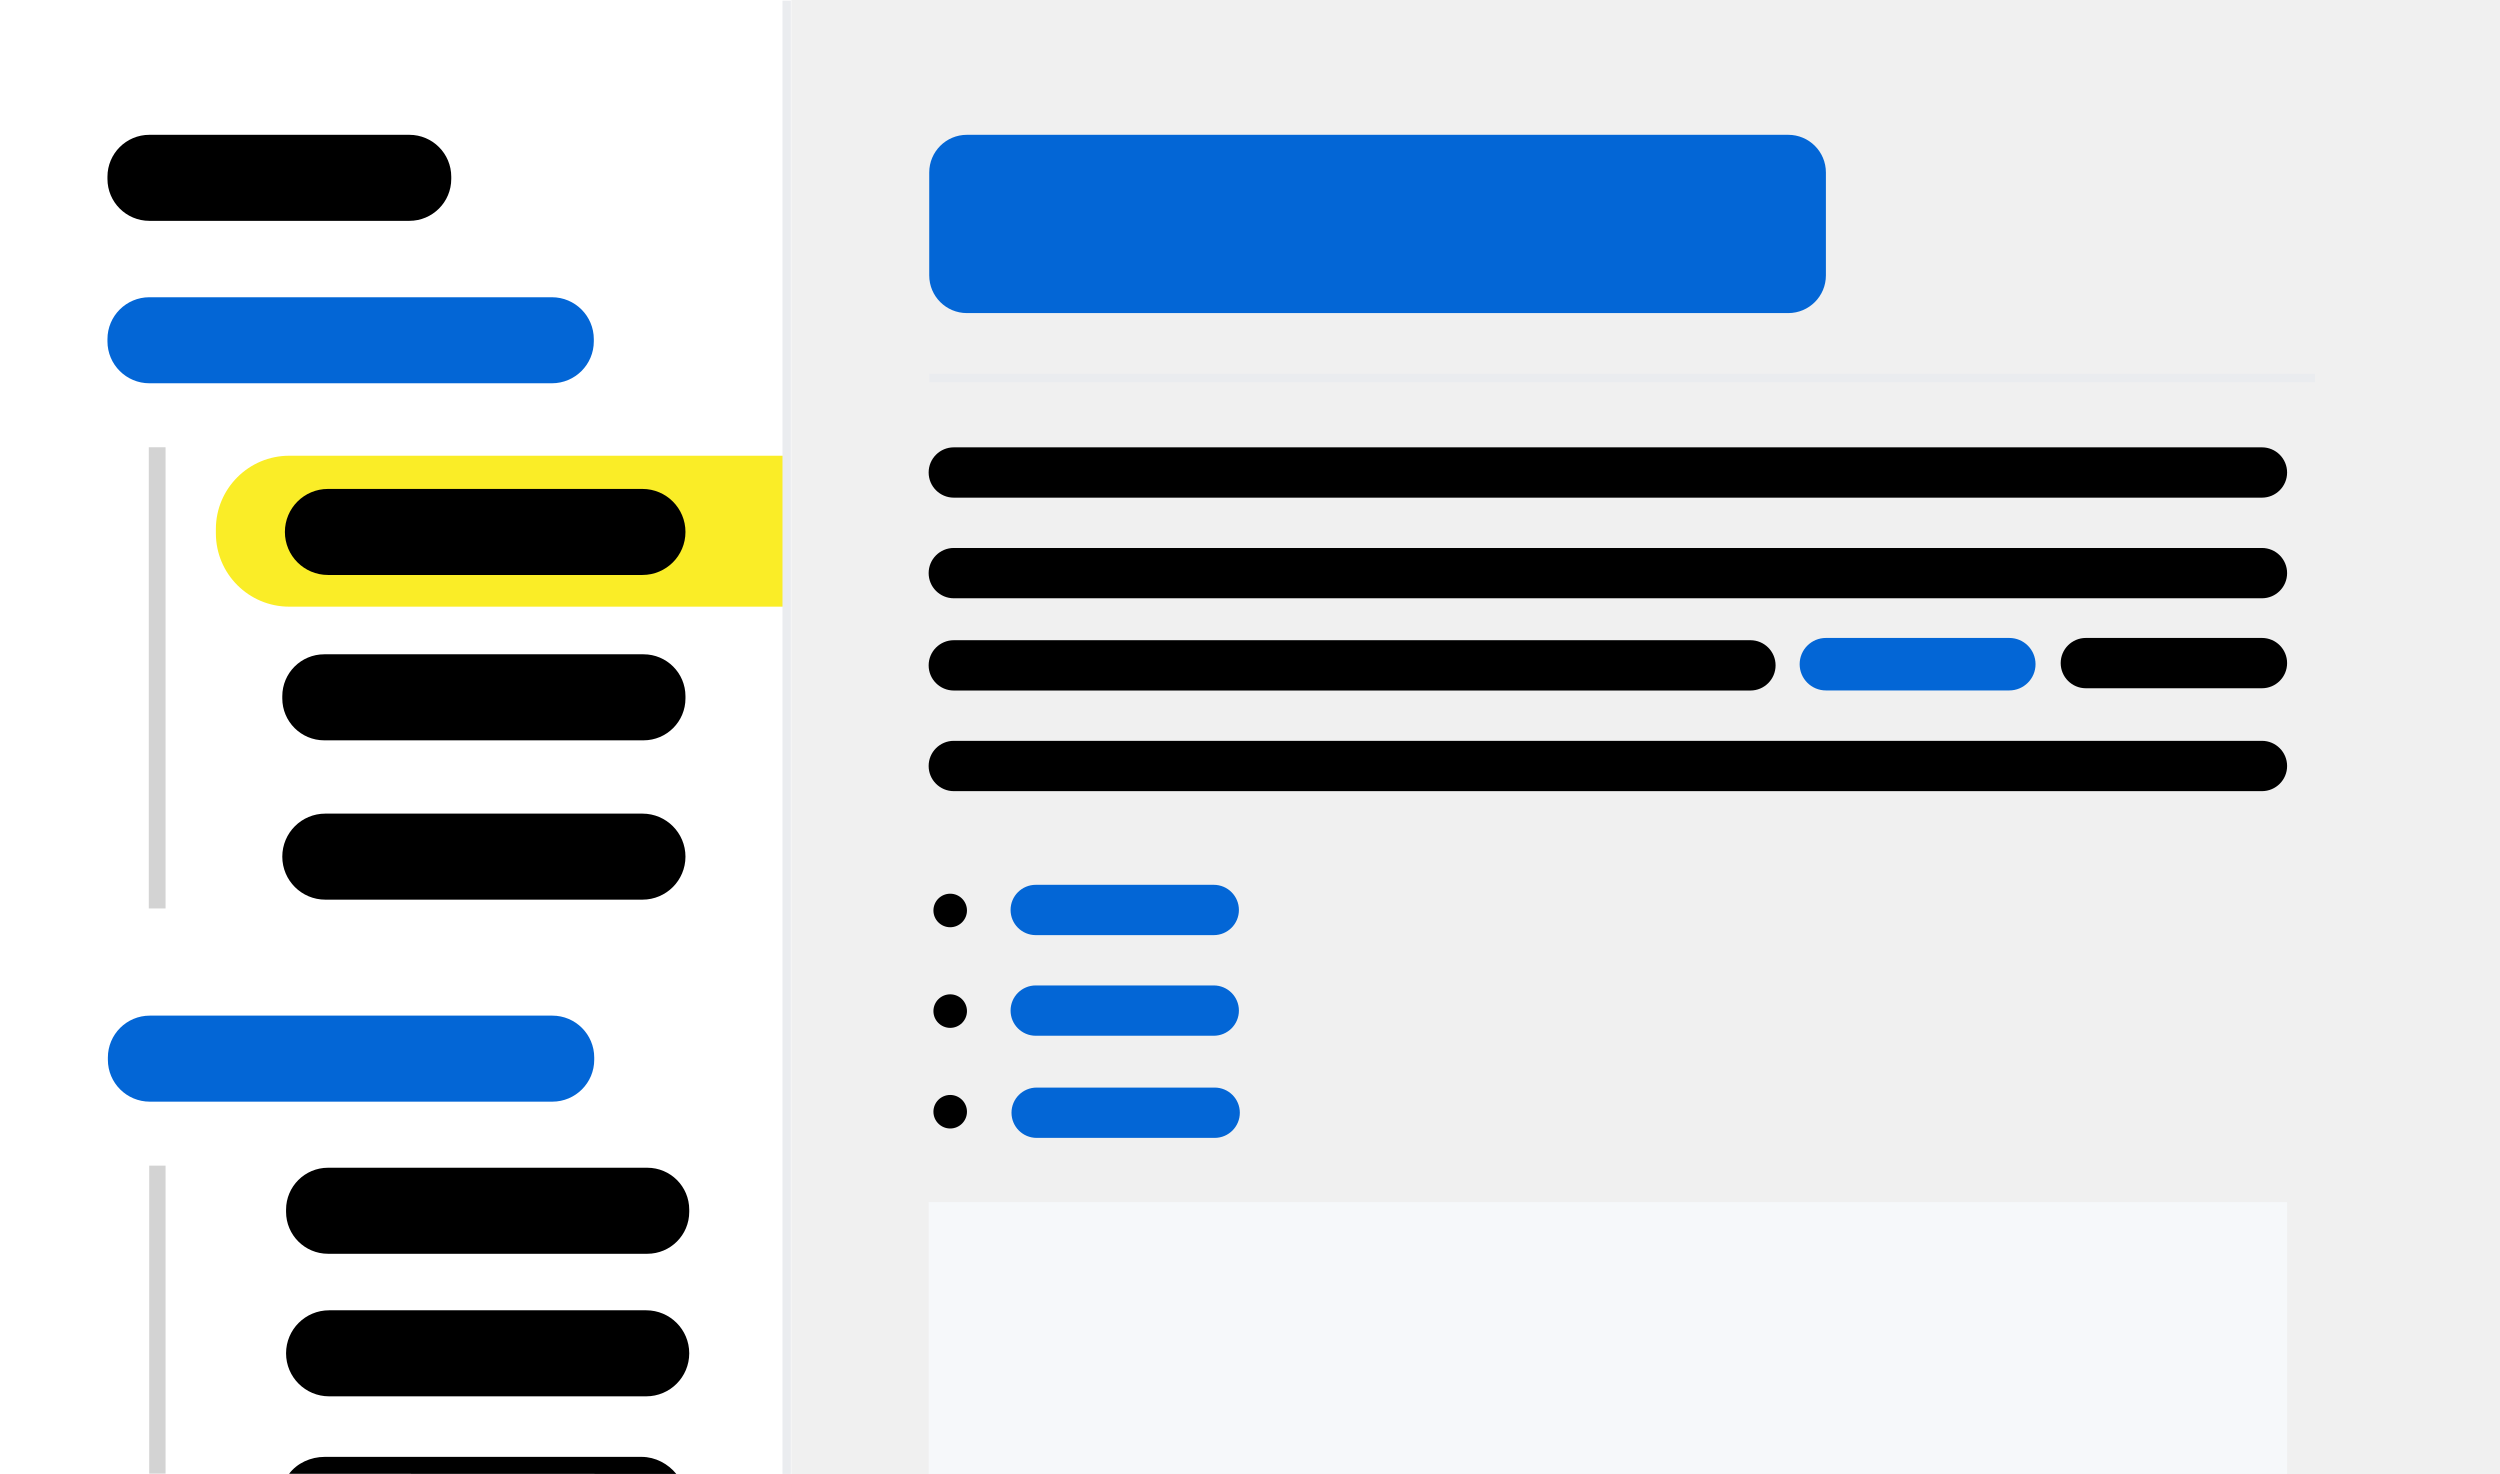
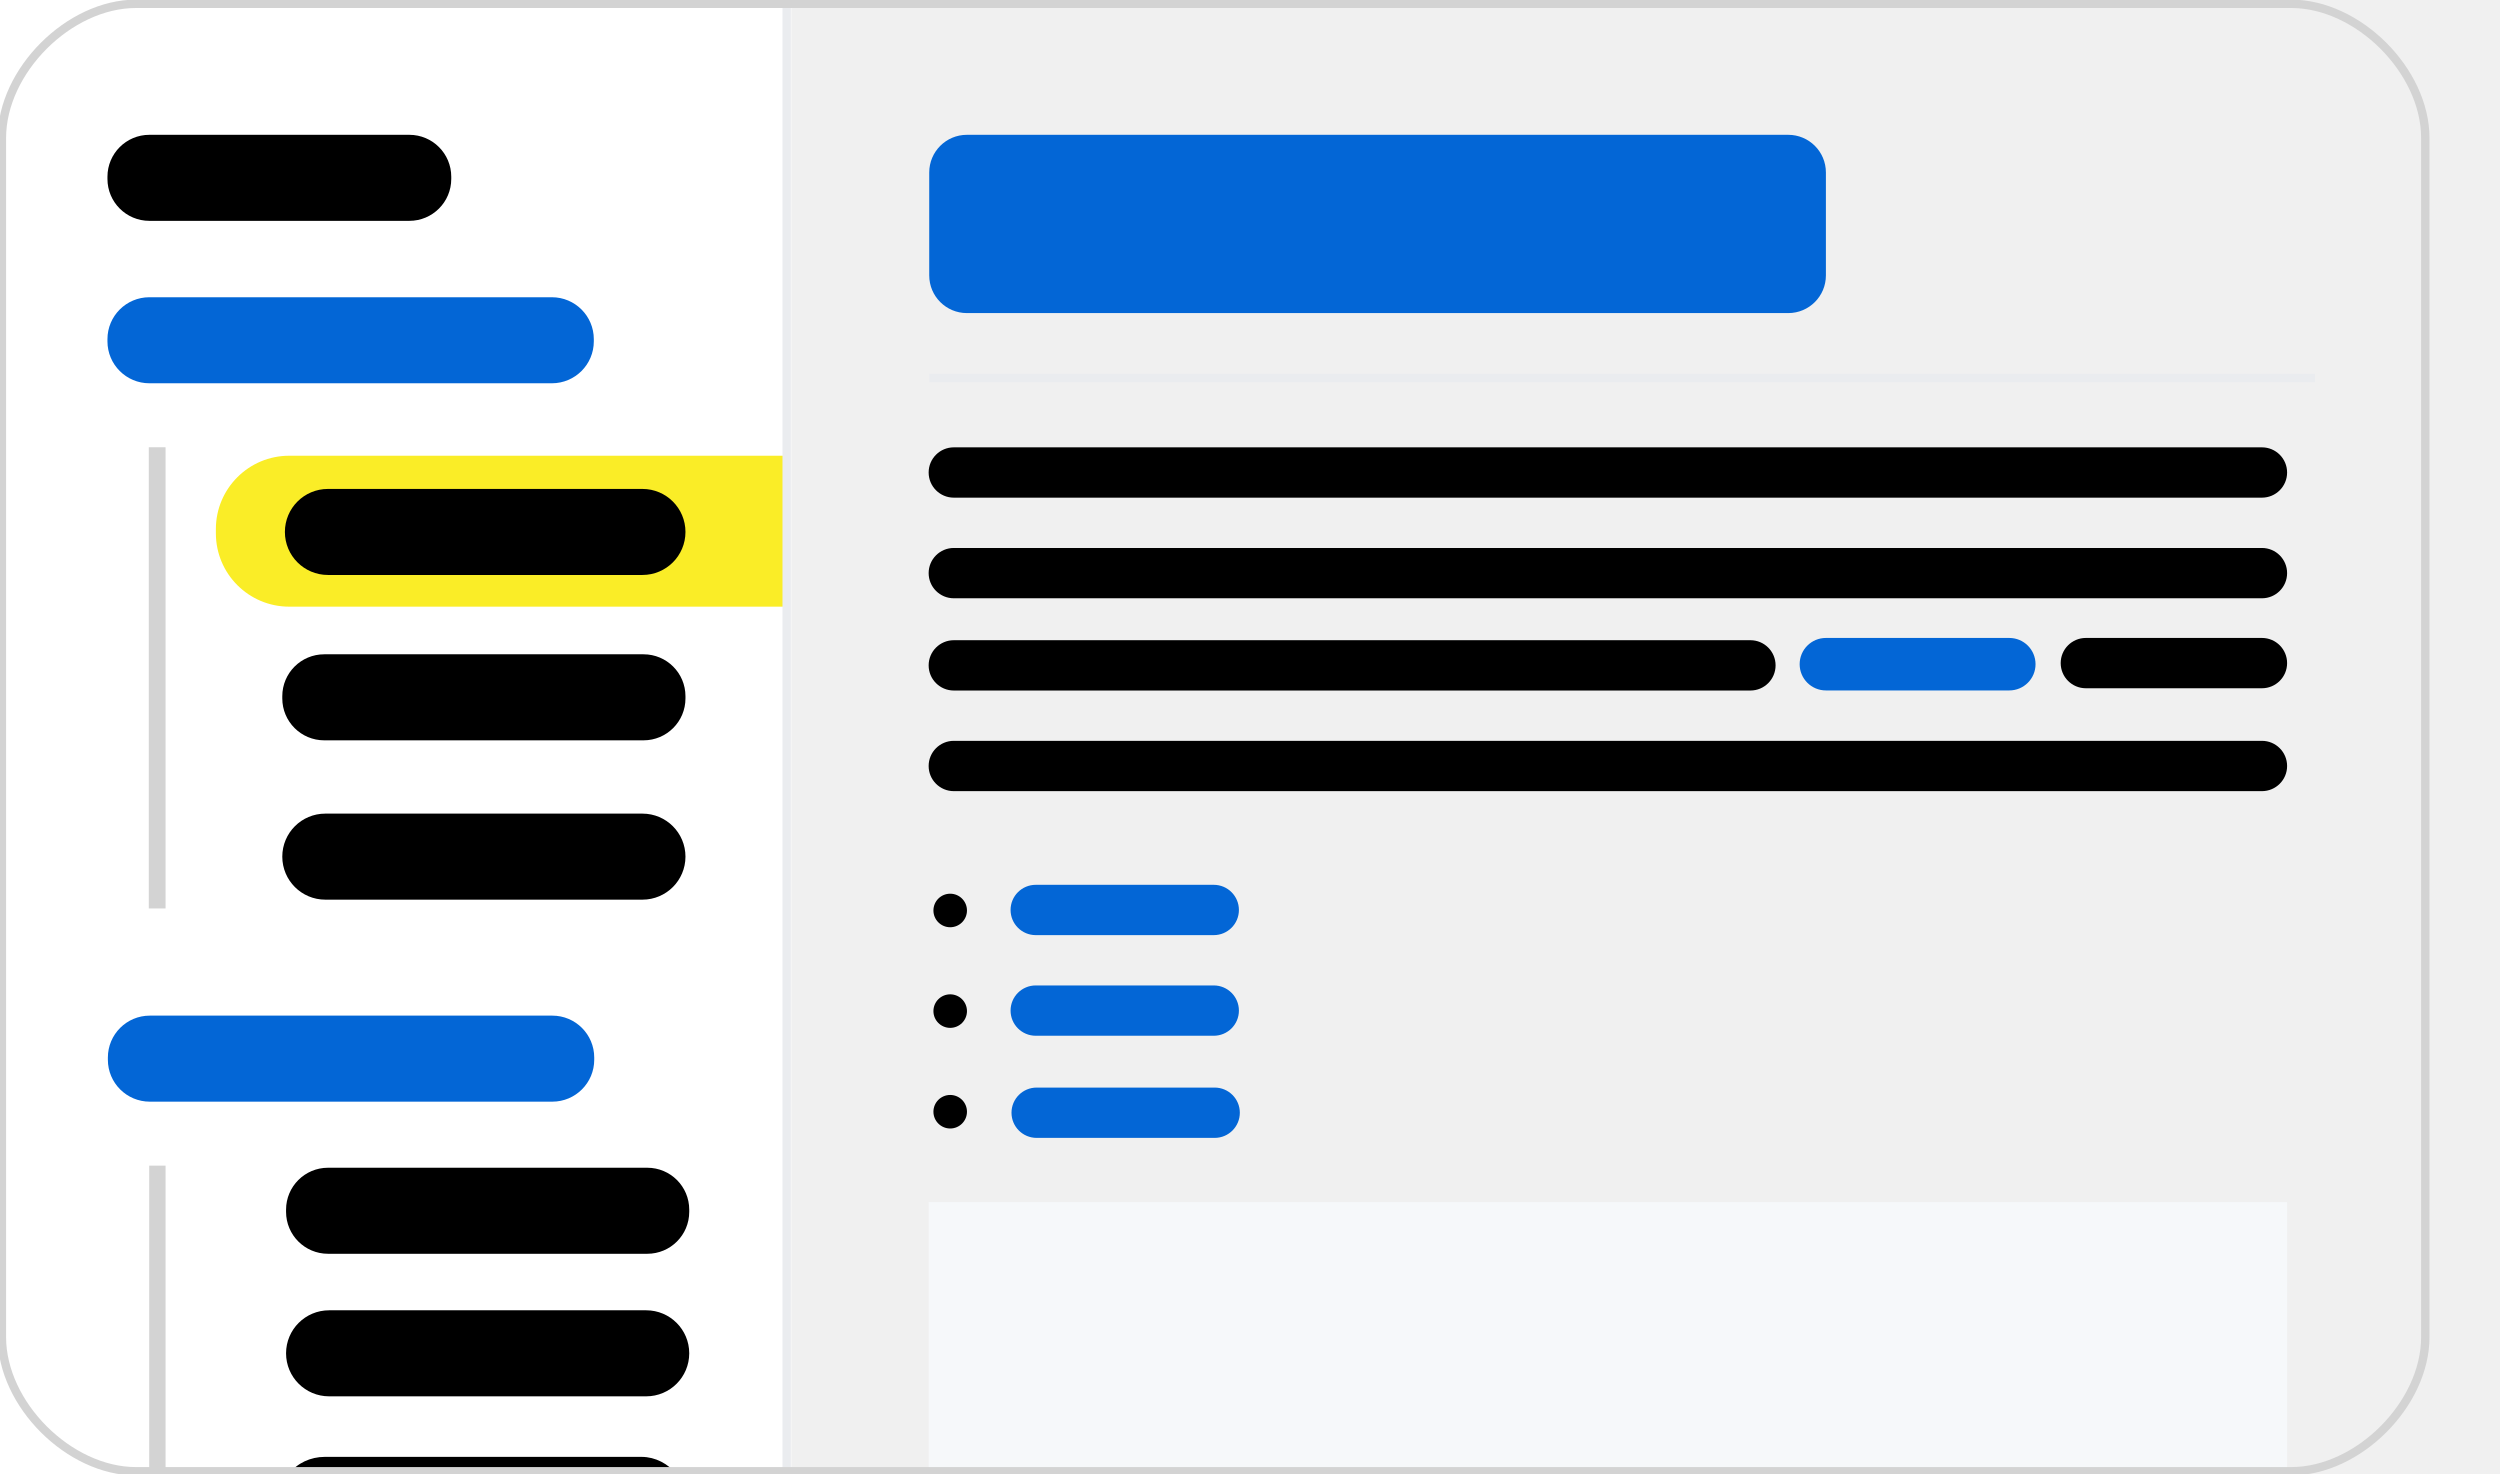
<svg xmlns="http://www.w3.org/2000/svg" class="primer-spec-theme-preview-default-light" viewBox="30.774 27.546 298.133 175.743" role="img" style="background-color: white;">
  <defs>
    <style>.primer-spec-theme-preview-default-light .sidebar-bg{fill:white;stroke:white;}.primer-spec-theme-preview-default-light .sidebar-heading{fill:black;}.primer-spec-theme-preview-default-light .sidebar-toc-h1-link{fill:#0366d6;}.primer-spec-theme-preview-default-light .sidebar-active-toc-section-bg{fill:#faed27;}.primer-spec-theme-preview-default-light .sidebar-active-toc-section-link{fill:black;}.primer-spec-theme-preview-default-light .sidebar-toc-section-link{fill:black;}.primer-spec-theme-preview-default-light .sidebar-toc-h1-border-color{fill:lightgrey;}.primer-spec-theme-preview-default-light .main-heading-link{fill:#0366d6;}.primer-spec-theme-preview-default-light .main-text{fill:black;}.primer-spec-theme-preview-default-light .main-header-border-bottom{fill:none;stroke:#eaecef;stroke-miterlimit:10;}.primer-spec-theme-preview-default-light .main-link{fill:#0366d6;}.primer-spec-theme-preview-default-light .main-table-pre{fill:#f6f8fa;stroke:none;stroke-width:0.2}.primer-spec-theme-preview-default-light .sidebar-border{fill:none;stroke:#eaecef;stroke-miterlimit:10;}</style>
  </defs>
  <rect class="sidebar-bg" x="30.79" y="27.669" width="93.85" height="175.646" />
  <rect class="sidebar-heading" x="43.588" y="43.623" width="41" height="10.26" rx="5" />
  <rect class="sidebar-toc-h1-link" x="43.588" y="62.993" width="58" height="10.26" rx="5" />
  <path class="sidebar-active-toc-section-bg" d="M 65.268 81.893 L 124.518 81.893 C 124.518 81.893 124.518 81.893 124.518 81.893 L 124.518 99.893 C 124.518 99.893 124.518 99.893 124.518 99.893 L 65.268 99.893 C 60.435 99.893 56.518 95.976 56.518 91.143 L 56.518 90.633 C 56.523 85.805 60.439 81.893 65.268 81.893 Z" />
  <rect class="sidebar-active-toc-section-link" x="64.748" y="85.853" width="47.77" height="10.26" rx="5.13" />
  <rect class="sidebar-toc-section-link" x="64.438" y="105.573" width="48.08" height="10.26" rx="5" />
  <rect class="sidebar-toc-section-link" x="64.438" y="124.573" width="48.08" height="10.26" rx="5.13" />
  <rect class="sidebar-toc-h1-border-color" x="-50.518" y="-135.883" width="2" height="55" transform="matrix(-1, 0, 0, -1, 0, 0)" />
  <rect class="main-heading-link" x="141.588" y="43.623" width="106.93" height="21.26" rx="4.49" />
  <rect class="main-text" x="141.518" y="80.893" width="162" height="6" rx="3" />
  <line class="main-header-border-bottom" x1="141.588" y1="72.623" x2="306.858" y2="72.623" />
  <rect class="main-text" x="141.518" y="103.893" width="101" height="6" rx="3" />
  <rect class="main-link" x="245.388" y="103.623" width="28.13" height="6.26" rx="3.13" />
  <rect class="main-text" x="276.518" y="103.623" width="27" height="6" rx="3" />
  <rect class="main-table-pre" x="141.518" y="170.893" width="162" height="32.424" style="" />
  <circle class="main-text" cx="144.088" cy="136.123" r="2" />
  <circle class="main-text" cx="144.088" cy="160.123" r="2" />
  <circle class="main-text" cx="144.088" cy="148.123" r="2" />
  <rect class="main-link" x="151.288" y="133.063" width="27.23" height="6" rx="3" />
  <rect class="main-link" x="151.288" y="145.063" width="27.23" height="6" rx="3" />
  <rect class="sidebar-toc-h1-link" x="43.638" y="148.663" width="58" height="10.26" rx="5" />
  <rect class="sidebar-toc-h1-border-color" x="-50.518" y="-203.281" width="1.95" height="36.728" transform="matrix(-1, 0, 0, -1, 0, 0)" style="" />
  <rect class="sidebar-toc-section-link" x="64.888" y="166.803" width="48.08" height="10.26" rx="5" />
  <rect class="sidebar-toc-section-link" x="64.888" y="183.803" width="48.08" height="10.26" rx="5.13" />
  <path class="sidebar-toc-section-link" d="M 65.248 203.3 C 66.2 202.04 67.796 201.283 69.504 201.283 L 107.283 201.283 C 108.94 201.285 110.459 202.119 111.424 203.317" style="" />
  <rect class="main-text" x="141.518" y="92.893" width="162" height="6" rx="3" />
  <rect class="main-text" x="141.518" y="115.893" width="162" height="6" rx="3" />
  <rect class="main-link" x="151.398" y="157.243" width="27.23" height="6" rx="3" />
  <line class="sidebar-border" x1="124.588" y1="27.623" x2="124.588" y2="203.317" style="" />
+   <path class="background" style="fill: transparent; stroke: lightgrey;" d="M 47 28 L 304,28 C 312,28 320,36 320,44 L 320,187 C 320,195 312,203 304,203 L 47,203 C 39,203 31,195 31,187 L 31,44 C 31,36 39,28 47,28" />
</svg>
